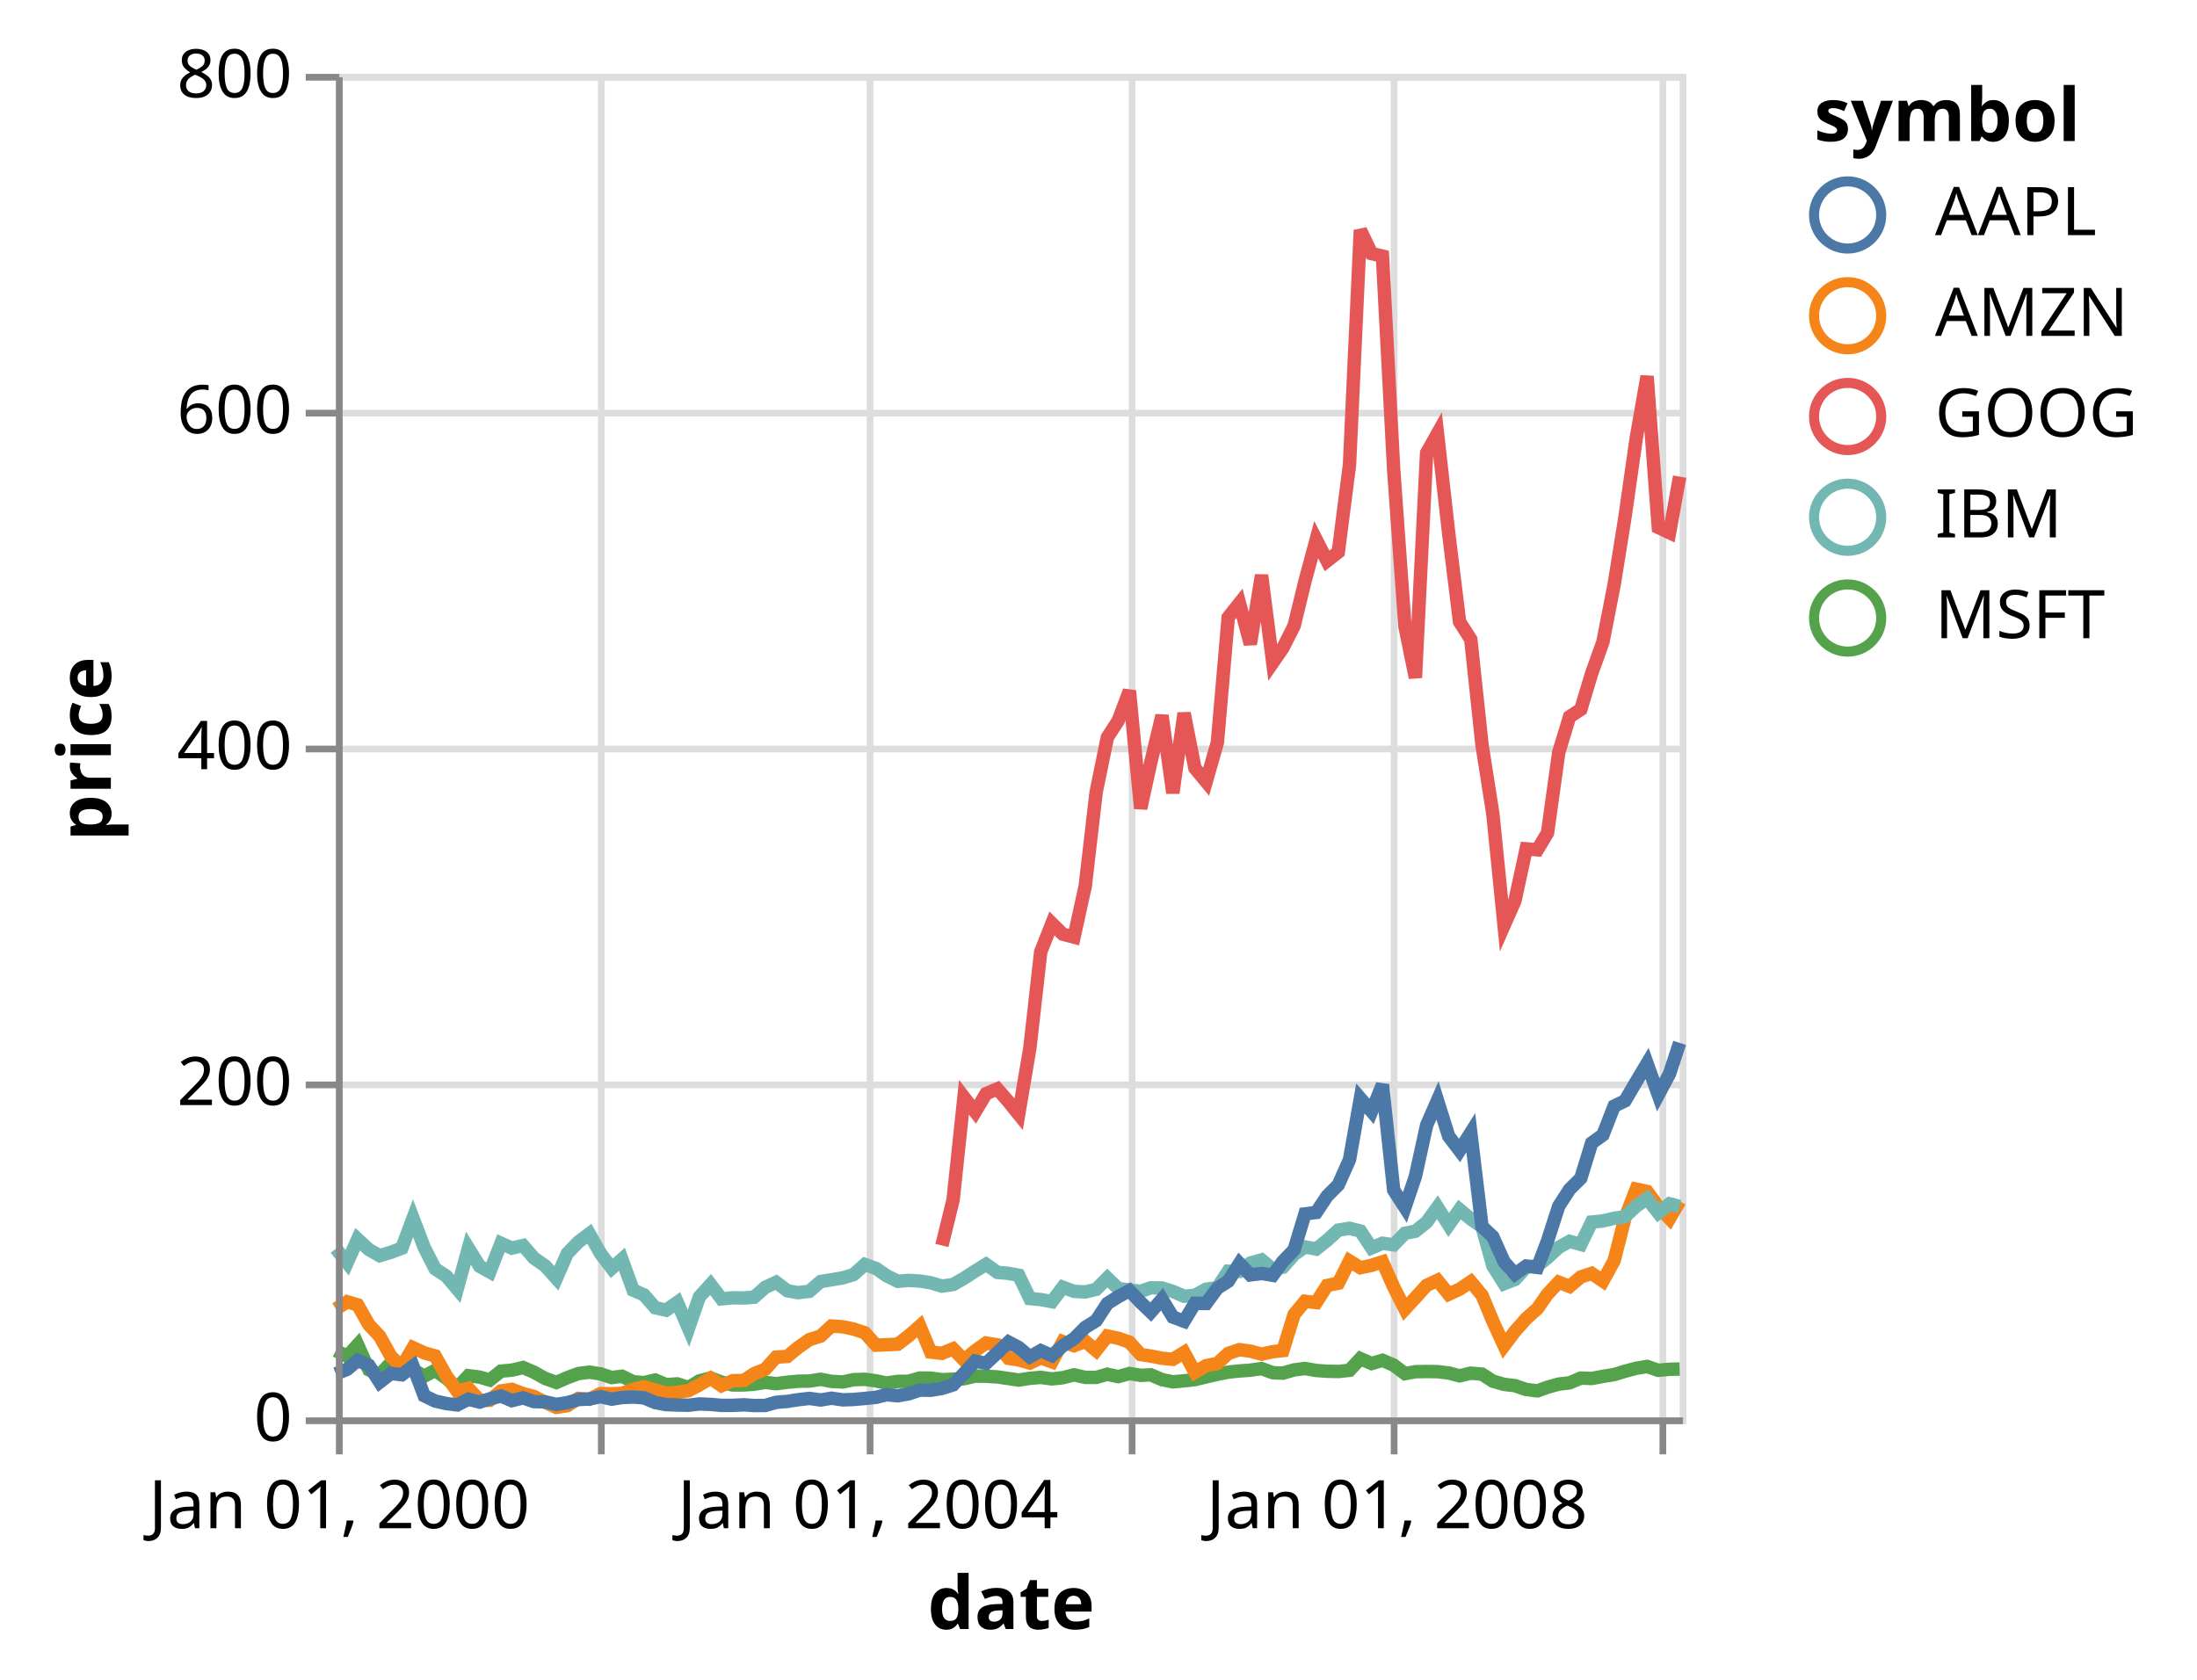
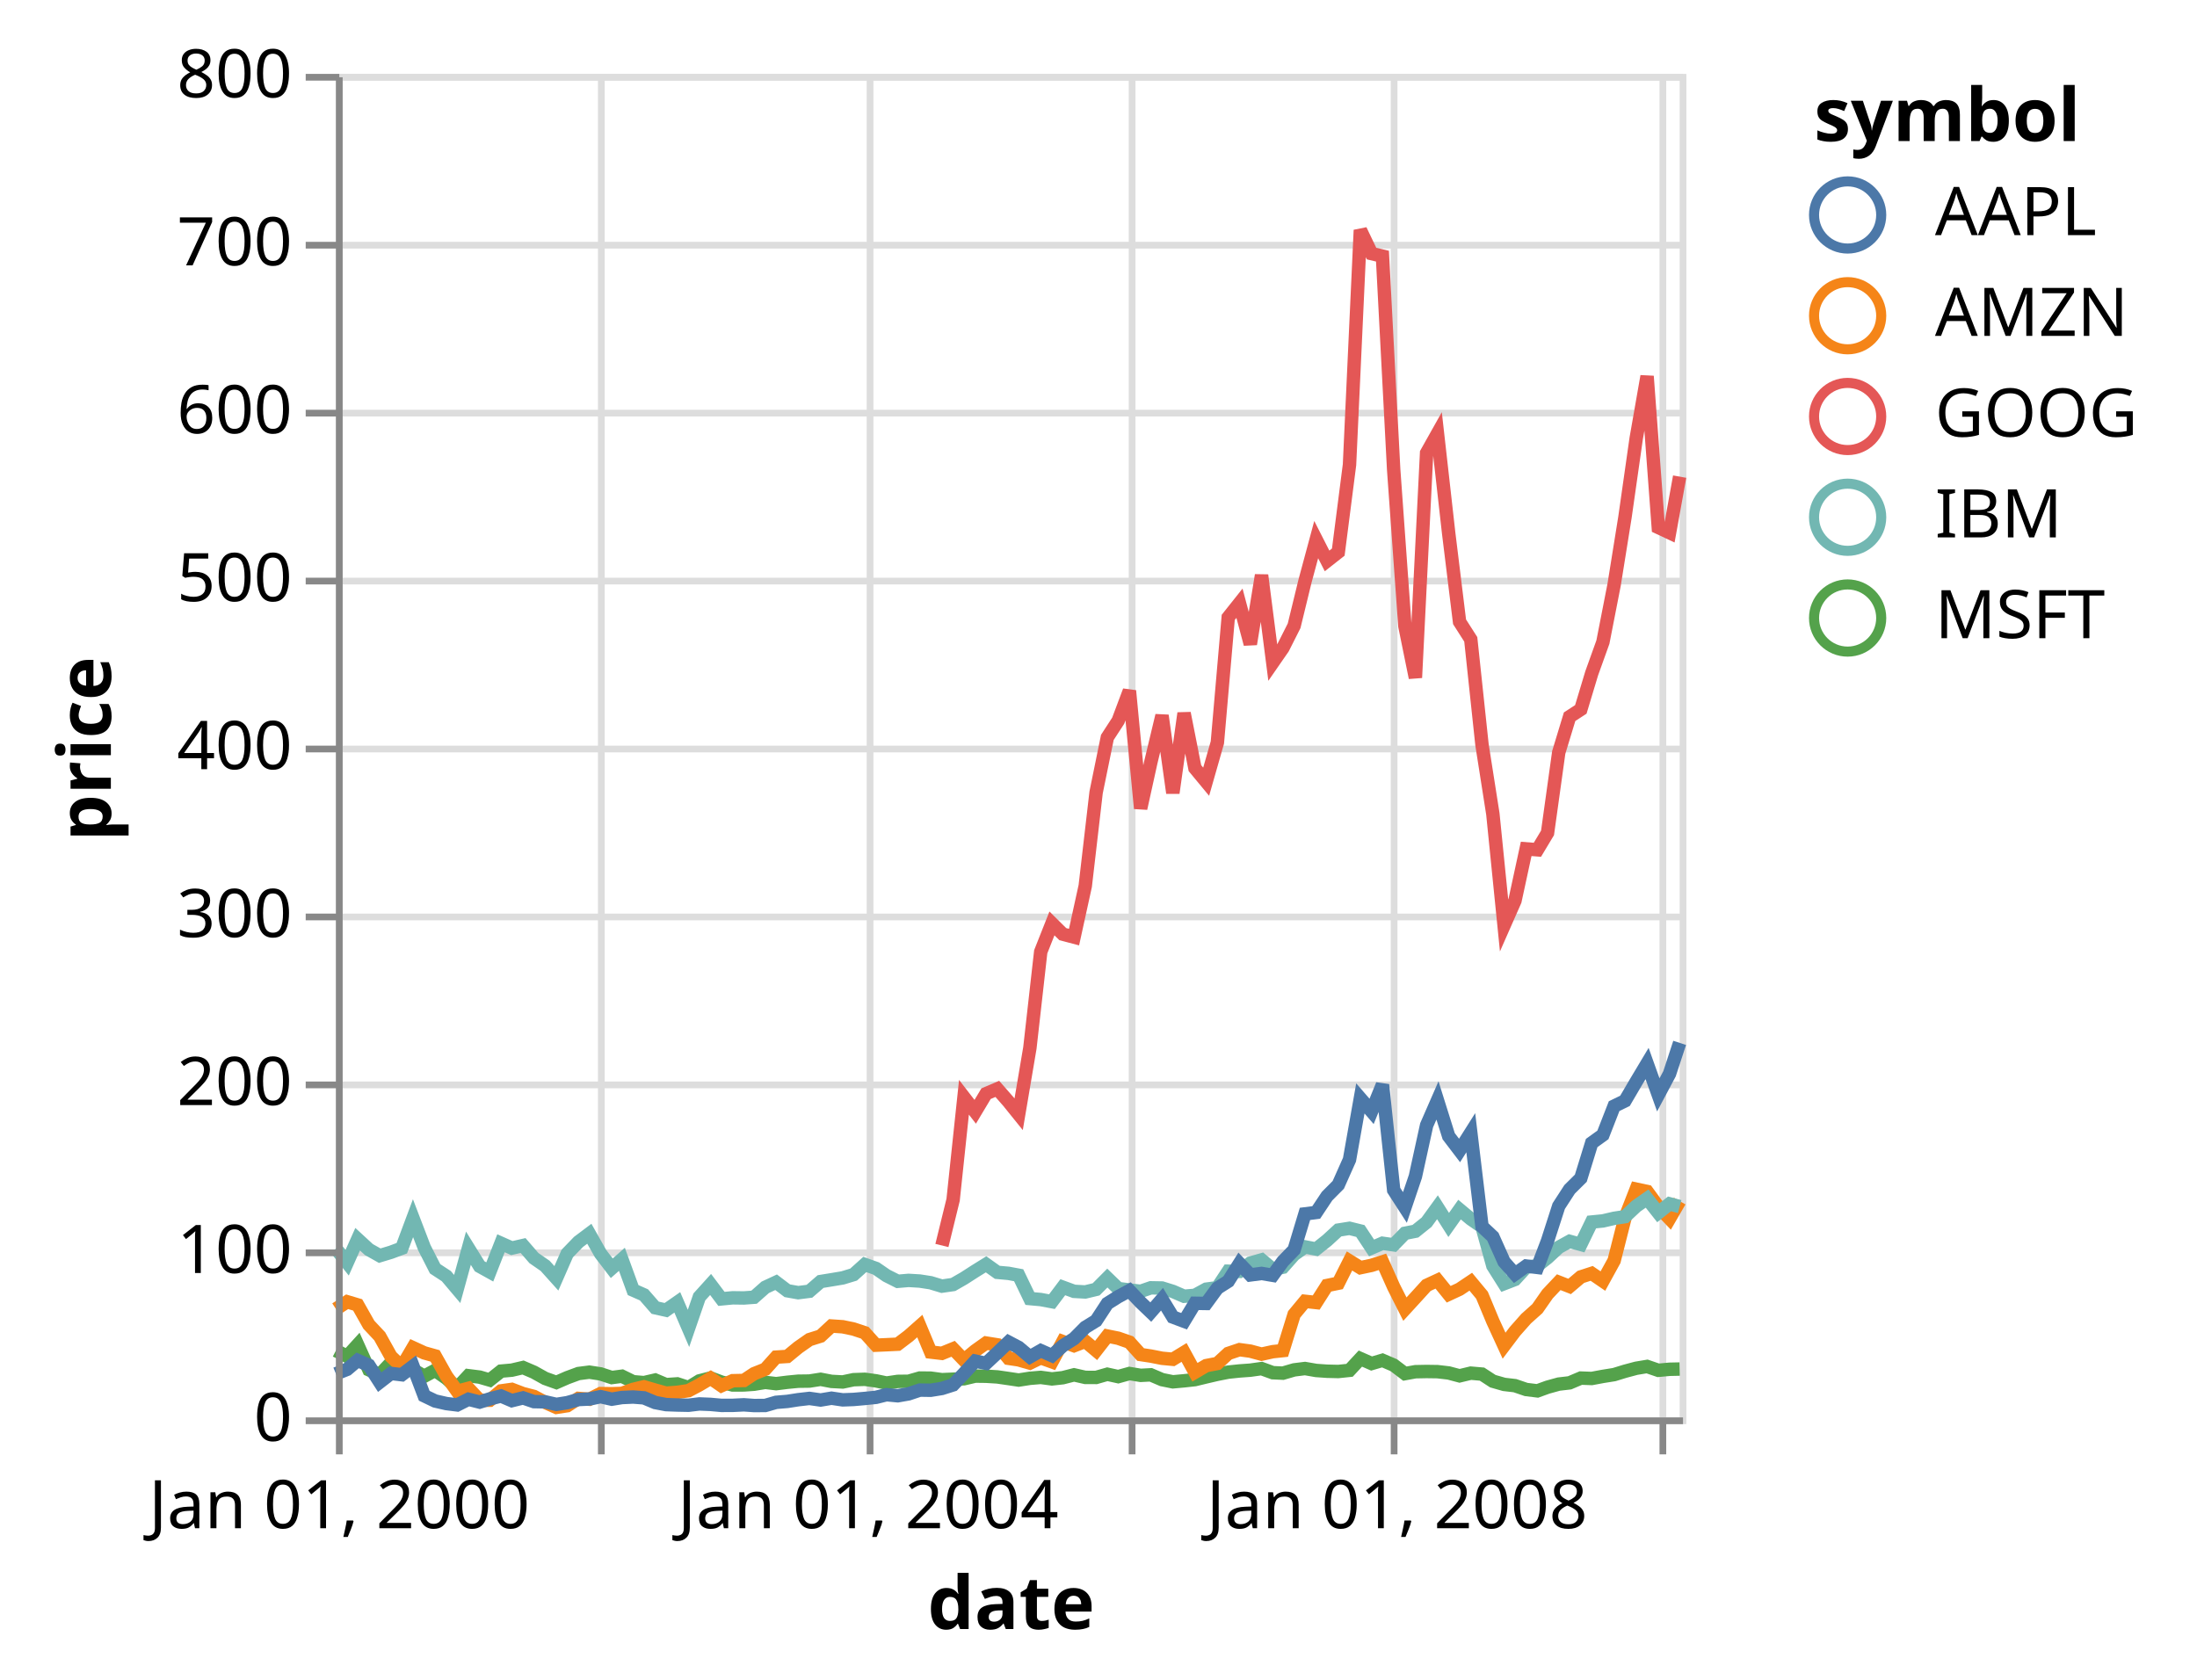
<svg xmlns="http://www.w3.org/2000/svg" class="marks" width="327" height="250" viewBox="0 0 327 250" version="1.1">
  <g transform="translate(50,11)">
    <g class="mark-group role-frame root">
      <g transform="translate(0,0)">
        <path class="background" d="M0.5,0.5h200v200h-200Z" style="fill: transparent; stroke: #ddd;" />
        <g>
          <g class="mark-group role-axis">
            <g transform="translate(0.5,200.5)">
              <path class="background" d="M0,0h0v0h0Z" style="pointer-events: none; fill: none;" />
              <g>
                <g class="mark-rule role-axis-grid" style="pointer-events: none;">
                  <line transform="translate(0,-200)" x2="0" y2="200" style="fill: none; stroke: #ddd; stroke-width: 1; stroke-dasharray: ; opacity: 1;" />
                  <line transform="translate(39,-200)" x2="0" y2="200" style="fill: none; stroke: #ddd; stroke-width: 1; stroke-dasharray: ; opacity: 1;" />
                  <line transform="translate(79,-200)" x2="0" y2="200" style="fill: none; stroke: #ddd; stroke-width: 1; stroke-dasharray: ; opacity: 1;" />
                  <line transform="translate(118,-200)" x2="0" y2="200" style="fill: none; stroke: #ddd; stroke-width: 1; stroke-dasharray: ; opacity: 1;" />
                  <line transform="translate(157,-200)" x2="0" y2="200" style="fill: none; stroke: #ddd; stroke-width: 1; stroke-dasharray: ; opacity: 1;" />
                  <line transform="translate(197,-200)" x2="0" y2="200" style="fill: none; stroke: #ddd; stroke-width: 1; stroke-dasharray: ; opacity: 1;" />
                </g>
              </g>
            </g>
          </g>
          <g class="mark-group role-axis">
            <g transform="translate(0.5,0.5)">
              <path class="background" d="M0,0h0v0h0Z" style="pointer-events: none; fill: none;" />
              <g>
                <g class="mark-rule role-axis-grid" style="pointer-events: none;">
                  <line transform="translate(0,200)" x2="200" y2="0" style="fill: none; stroke: #ddd; stroke-width: 1; stroke-dasharray: ; opacity: 1;" />
+                   <line transform="translate(0,175)" x2="200" y2="0" style="fill: none; stroke: #ddd; stroke-width: 1; stroke-dasharray: ; opacity: 1;" />
                  <line transform="translate(0,150)" x2="200" y2="0" style="fill: none; stroke: #ddd; stroke-width: 1; stroke-dasharray: ; opacity: 1;" />
+                   <line transform="translate(0,125)" x2="200" y2="0" style="fill: none; stroke: #ddd; stroke-width: 1; stroke-dasharray: ; opacity: 1;" />
                  <line transform="translate(0,100)" x2="200" y2="0" style="fill: none; stroke: #ddd; stroke-width: 1; stroke-dasharray: ; opacity: 1;" />
+                   <line transform="translate(0,75)" x2="200" y2="0" style="fill: none; stroke: #ddd; stroke-width: 1; stroke-dasharray: ; opacity: 1;" />
                  <line transform="translate(0,50)" x2="200" y2="0" style="fill: none; stroke: #ddd; stroke-width: 1; stroke-dasharray: ; opacity: 1;" />
+                   <line transform="translate(0,25)" x2="200" y2="0" style="fill: none; stroke: #ddd; stroke-width: 1; stroke-dasharray: ; opacity: 1;" />
                  <line transform="translate(0,0)" x2="200" y2="0" style="fill: none; stroke: #ddd; stroke-width: 1; stroke-dasharray: ; opacity: 1;" />
                </g>
              </g>
            </g>
          </g>
          <g class="mark-group role-scope layer_0_pathgroup">
            <g transform="translate(0,0)">
              <path class="background" d="M0,0h200v200h-200Z" style="fill: none;" />
              <g>
                <g class="mark-line role-mark layer_0_marks">
                  <path d="M200,192.8L198.491,192.833L196.821,192.988L195.151,192.415L193.532,192.683L191.862,193.13L190.246,193.627L188.575,193.893L186.905,194.205L185.289,194.145L183.618,194.852L182.002,195.04L180.334,195.502L178.825,196.048L177.155,195.843L175.485,195.273L173.866,195.085L172.196,194.607L170.58,193.555L168.909,193.41L167.239,193.812L165.623,193.382L163.952,193.188L162.336,193.165L160.668,193.197L159.106,193.482L157.435,192.218L155.765,191.5L154.146,191.977L152.476,191.243L150.86,192.99L149.19,193.165L147.519,193.125L145.903,193.012L144.233,192.722L142.616,192.925L140.948,193.412L139.44,193.343L137.769,192.732L136.099,192.968L134.483,193.085L132.81,193.26L131.194,193.58L129.524,193.968L127.853,194.373L126.237,194.55L124.567,194.702L122.953,194.375L121.282,193.66L119.774,193.74L118.103,193.465L116.433,193.928L114.817,193.572L113.144,194.05L111.528,194.042L109.858,193.662L108.187,194.09L106.571,194.268L104.901,194.045L103.287,194.18L101.616,194.44L100.108,194.213L98.438,193.972L96.767,193.87L95.151,193.85L93.478,194.245L91.862,194.31L90.192,194.382L88.521,194.155L86.905,194.14L85.235,194.618L83.621,194.637L81.95,194.885L80.388,194.558L78.718,194.327L77.047,194.385L75.431,194.725L73.759,194.637L72.142,194.327L70.472,194.588L68.802,194.61L67.185,194.768L65.515,194.977L63.901,194.782L62.231,195.06L60.722,195.165L59.052,195.173L57.381,194.743L55.765,194.135L54.093,194.562L52.476,195.553L50.806,195.007L49.136,195.12L47.519,194.438L45.849,194.822L44.235,194.685L42.565,193.868L41.056,194.067L39.386,193.52L37.716,193.262L36.099,193.47L34.427,194.088L32.81,194.795L31.14,194.197L29.47,193.268L27.853,192.575L26.183,192.965L24.569,193.11L22.899,194.438L21.39,194L19.72,193.79L18.05,195.588L16.433,194.165L14.761,192.995L13.144,193.868L11.474,192.9L9.804,192.9L8.187,191.865L6.517,193.637L4.903,192.907L3.233,189.195L1.67,190.912L0,190.048" style="fill: none; stroke: #54a24b; stroke-width: 2;" />
                </g>
              </g>
            </g>
            <g transform="translate(0,0)">
              <path class="background" d="M0,0h200v200h-200Z" style="fill: none;" />
              <g>
                <g class="mark-line role-mark layer_0_marks">
                  <path d="M200,167.795L198.491,170.4L196.821,168.648L195.151,166.37L193.532,166.023L191.862,170.298L190.246,176.66L188.575,179.702L186.905,178.56L185.289,179.085L183.618,180.502L182.002,179.87L180.334,181.64L178.825,183.803L177.155,185.295L175.485,187.18L173.866,189.325L172.196,185.69L170.58,181.81L168.909,179.798L167.239,180.915L165.623,181.667L163.952,179.595L162.336,180.343L160.668,182.175L159.106,183.882L157.435,180.575L155.765,176.84L154.146,177.36L152.476,177.713L150.86,176.713L149.19,180.023L147.519,180.365L145.903,182.898L144.233,182.715L142.616,184.667L140.948,190.053L139.44,190.215L137.769,190.583L136.099,190.135L134.483,189.915L132.81,190.477L131.194,191.97L129.524,192.292L127.853,193.278L126.237,190.33L124.567,191.347L122.953,191.197L121.282,190.868L119.774,190.64L118.103,188.795L116.433,188.213L114.817,187.885L113.144,190.035L111.528,188.675L109.858,189.325L108.187,188.713L106.571,191.727L104.901,191.123L103.287,191.91L101.616,191.433L100.108,191.205L98.438,189.195L96.767,188.928L95.151,190.08L93.478,191.468L91.862,189.785L90.192,190.465L88.521,190.27L86.905,186.4L85.235,187.875L83.621,189.1L81.95,189.18L80.388,189.248L78.718,187.4L77.047,186.845L75.431,186.507L73.759,186.393L72.142,187.893L70.472,188.42L68.802,189.59L67.185,190.92L65.515,191.028L63.901,192.827L62.231,193.493L60.722,194.498L59.052,194.537L57.381,195.278L55.765,194.162L54.093,195.16L52.476,196.018L50.806,196.265L49.136,196.387L47.519,195.938L45.849,195.442L44.235,195.827L42.565,196.425L41.056,196.475L39.386,196.452L37.716,197.295L36.099,197.17L34.427,198.255L32.81,198.507L31.14,197.765L29.47,196.877L27.853,196.463L26.183,195.827L24.569,196.055L22.899,197.442L21.39,197.452L19.72,195.673L18.05,196.11L16.433,193.827L14.761,190.845L13.144,190.39L11.474,189.625L9.804,192.47L8.187,190.923L6.517,187.923L4.903,186.202L3.233,183.25L1.67,182.782L0,183.86" style="fill: none; stroke: #f58518; stroke-width: 2;" />
                </g>
              </g>
            </g>
            <g transform="translate(0,0)">
              <path class="background" d="M0,0h200v200h-200Z" style="fill: none;" />
              <g>
                <g class="mark-line role-mark layer_0_marks">
                  <path d="M200,168.613L198.491,168.21L196.821,169.537L195.151,167.42L193.532,168.553L191.862,170.115L190.246,170.363L188.575,170.75L186.905,170.915L185.289,174.248L183.618,173.787L182.002,174.678L180.334,176.227L178.825,177.42L177.155,177.635L175.485,179.463L173.866,180.088L172.196,177.44L170.58,171.618L168.909,170.46L167.239,169.065L165.623,171.35L163.952,168.715L162.336,170.942L160.668,172.282L159.106,172.59L157.435,174.312L155.765,174.075L154.146,174.775L152.476,172.25L150.86,171.85L149.19,172.115L147.519,173.65L145.903,174.938L144.233,174.615L142.616,175.755L140.948,177.64L139.44,177.955L137.769,176.553L136.099,177.025L134.483,178.262L132.81,178.235L131.194,180.685L129.524,180.912L127.853,181.825L126.237,181.963L124.567,181.24L122.953,180.738L121.282,180.708L119.774,181.227L118.103,181.028L116.433,180.817L114.817,179.255L113.144,180.938L111.528,181.325L109.858,181.233L108.187,180.618L106.571,182.767L104.901,182.455L103.287,182.308L101.616,178.835L100.108,178.555L98.438,178.403L96.767,177.21L95.151,178.213L93.478,179.29L91.862,180.218L90.192,180.458L88.521,179.952L86.905,179.702L85.235,179.602L83.621,179.74L81.95,178.898L80.388,177.825L78.718,177.235L77.047,178.738L75.431,179.23L73.759,179.51L72.142,179.773L70.472,181.22L68.802,181.43L67.185,181.145L65.515,179.88L63.901,180.632L62.231,182.108L60.722,182.218L59.052,182.195L57.381,182.355L55.765,180.21L54.093,182.06L52.476,186.748L50.806,182.87L49.136,184.035L47.519,183.673L45.849,181.757L44.235,181.045L42.565,176.463L41.056,177.795L39.386,175.615L37.716,172.66L36.099,173.875L34.427,175.605L32.81,179.295L31.14,177.438L29.47,176.282L27.853,174.412L26.183,174.795L24.569,174.075L22.899,178.343L21.39,177.505L19.72,174.81L18.05,180.882L16.433,178.97L14.761,177.875L13.144,174.702L11.474,170.345L9.804,174.815L8.187,175.417L6.517,175.923L4.903,175.012L3.233,173.472L1.67,176.972L0,174.87" style="fill: none; stroke: #72b7b2; stroke-width: 2;" />
                </g>
              </g>
            </g>
            <g transform="translate(0,0)">
              <path class="background" d="M0,0h200v200h-200Z" style="fill: none;" />
              <g>
                <g class="mark-line role-mark layer_0_marks">
                  <path d="M200,59.952L198.491,68.3L196.821,67.515L195.151,45.005L193.532,54.25L191.862,65.97L190.246,76.038L188.575,84.583L186.905,89.237L185.289,94.603L183.618,95.692L182.002,101.007L180.334,112.985L178.825,115.502L177.155,115.368L175.485,123.088L173.866,126.76L172.196,110.16L170.58,99.87L168.909,84.177L167.239,81.562L165.623,68.395L163.952,53.55L162.336,56.428L160.668,89.882L159.106,82.205L157.435,58.925L155.765,27.13L154.146,26.75L152.476,23.25L150.86,58.183L149.19,71.188L147.519,72.5L145.903,69.325L144.233,75.523L142.616,82.155L140.948,85.46L139.44,87.638L137.769,74.625L136.099,84.88L134.483,78.798L132.81,80.903L131.194,99.525L129.524,105.368L127.853,103.35L126.237,95.168L124.567,107.045L122.953,95.515L121.282,102.5L119.774,109.345L118.103,91.835L116.433,96.285L114.817,98.772L113.144,106.965L111.528,120.885L109.858,128.5L108.187,128.06L106.571,126.463L104.901,130.683L103.287,145L101.616,154.873L100.108,153.002L98.438,151.095L96.767,151.803L95.151,154.505L93.478,152.34L91.862,167.6L90.192,174.407" style="fill: none; stroke: #e45756; stroke-width: 2;" />
                </g>
              </g>
            </g>
            <g transform="translate(0,0)">
              <path class="background" d="M0,0h200v200h-200Z" style="fill: none;" />
              <g>
                <g class="mark-line role-mark layer_0_marks">
                  <path d="M200,144.245L198.491,148.845L196.821,151.985L195.151,147.317L193.532,150.023L191.862,152.875L190.246,153.662L188.575,157.947L186.905,159.153L185.289,164.392L183.618,166.048L182.002,168.542L180.334,173.72L178.825,177.673L177.155,177.468L175.485,178.662L173.866,176.833L172.196,173.102L170.58,171.585L168.909,157.618L167.239,160.262L165.623,158.14L163.952,152.812L162.336,156.512L160.668,164.125L159.106,168.745L157.435,166.16L155.765,150.48L154.146,154.445L152.476,152.512L150.86,161.632L149.19,165.38L147.519,167.06L145.903,169.49L144.233,169.702L142.616,175.05L140.948,176.773L139.44,178.847L137.769,178.567L136.099,178.79L134.483,177.085L132.81,179.73L131.194,180.755L129.524,183.037L127.853,183.01L126.237,185.683L124.567,185.058L122.953,182.403L121.282,184.32L119.774,182.877L118.103,181.123L116.433,182.028L114.817,183.045L113.144,185.602L111.528,186.597L109.858,188.278L108.187,189.338L106.571,190.798L104.901,190.06L103.287,190.985L101.616,189.583L100.108,188.785L98.438,190.387L96.767,191.95L95.151,191.618L93.478,193.45L91.862,195.155L90.192,195.688L88.521,195.958L86.905,195.933L85.235,196.493L83.621,196.778L81.95,196.62L80.388,197.01L78.718,197.18L77.047,197.327L75.431,197.387L73.759,197.14L72.142,197.41L70.472,197.173L68.802,197.365L67.185,197.618L65.515,197.755L63.901,198.222L62.231,198.232L60.722,198.123L59.052,198.205L57.381,198.21L55.765,198.062L54.093,197.993L52.476,198.188L50.806,198.155L49.136,198.093L47.519,197.785L45.849,197.088L44.235,196.965L42.565,197.04L41.056,197.287L39.386,196.91L37.716,197.262L36.099,197.338L34.427,197.805L32.81,198.06L31.14,197.683L29.47,197.65L27.853,197.095L26.183,197.505L24.569,196.815L22.899,197.243L21.39,197.72L19.72,197.298L18.05,198.14L16.433,197.938L14.761,197.555L13.144,196.78L11.474,192.382L9.804,193.648L8.187,193.452L6.517,194.75L4.903,192.248L3.233,191.512L1.67,192.835L0,193.515" style="fill: none; stroke: #4c78a8; stroke-width: 2;" />
                </g>
              </g>
            </g>
          </g>
          <g class="mark-group role-legend">
            <g transform="translate(220,0)">
              <path class="background" d="M0,0h52v87h-52Z" style="pointer-events: none; fill: none;" />
              <g>
                <g class="mark-group role-legend-entry">
                  <g transform="translate(0,16)">
                    <path class="background" d="M0,0h0v0h0Z" style="pointer-events: none; fill: none;" />
                    <g>
                      <g class="mark-symbol role-legend-symbol" style="pointer-events: none;">
                        <path transform="translate(5,5)" d="M5,0A5,5,0,1,1,-5,0A5,5,0,1,1,5,0" style="fill: transparent; stroke: #4c78a8; stroke-width: 1.5; opacity: 1;" />
                        <path transform="translate(5,20)" d="M5,0A5,5,0,1,1,-5,0A5,5,0,1,1,5,0" style="fill: transparent; stroke: #f58518; stroke-width: 1.5; opacity: 1;" />
                        <path transform="translate(5,35)" d="M5,0A5,5,0,1,1,-5,0A5,5,0,1,1,5,0" style="fill: transparent; stroke: #e45756; stroke-width: 1.5; opacity: 1;" />
                        <path transform="translate(5,50)" d="M5,0A5,5,0,1,1,-5,0A5,5,0,1,1,5,0" style="fill: transparent; stroke: #72b7b2; stroke-width: 1.5; opacity: 1;" />
                        <path transform="translate(5,65)" d="M5,0A5,5,0,1,1,-5,0A5,5,0,1,1,5,0" style="fill: transparent; stroke: #54a24b; stroke-width: 1.5; opacity: 1;" />
                      </g>
                      <g class="mark-text role-legend-label" style="pointer-events: none;">
                        <text text-anchor="start" transform="translate(18,8)" style="font: 10px sans-serif; fill: #000; opacity: 1;">AAPL</text>
                        <text text-anchor="start" transform="translate(18,23)" style="font: 10px sans-serif; fill: #000; opacity: 1;">AMZN</text>
                        <text text-anchor="start" transform="translate(18,38)" style="font: 10px sans-serif; fill: #000; opacity: 1;">GOOG</text>
                        <text text-anchor="start" transform="translate(18,53)" style="font: 10px sans-serif; fill: #000; opacity: 1;">IBM</text>
                        <text text-anchor="start" transform="translate(18,68)" style="font: 10px sans-serif; fill: #000; opacity: 1;">MSFT</text>
                      </g>
                    </g>
                  </g>
                </g>
                <g class="mark-text role-legend-title" style="pointer-events: none;">
                  <text text-anchor="start" transform="translate(0,10)" style="font: bold 11px sans-serif; fill: #000; opacity: 1;">symbol</text>
                </g>
              </g>
            </g>
          </g>
          <g class="mark-group role-axis">
            <g transform="translate(0.5,200.5)">
              <path class="background" d="M0,0h0v0h0Z" style="pointer-events: none; fill: none;" />
              <g>
                <g class="mark-rule role-axis-tick" style="pointer-events: none;">
                  <line transform="translate(0,0)" x2="0" y2="5" style="fill: none; stroke: #888; stroke-width: 1; opacity: 1;" />
                  <line transform="translate(39,0)" x2="0" y2="5" style="fill: none; stroke: #888; stroke-width: 1; opacity: 1;" />
                  <line transform="translate(79,0)" x2="0" y2="5" style="fill: none; stroke: #888; stroke-width: 1; opacity: 1;" />
                  <line transform="translate(118,0)" x2="0" y2="5" style="fill: none; stroke: #888; stroke-width: 1; opacity: 1;" />
                  <line transform="translate(157,0)" x2="0" y2="5" style="fill: none; stroke: #888; stroke-width: 1; opacity: 1;" />
                  <line transform="translate(197,0)" x2="0" y2="5" style="fill: none; stroke: #888; stroke-width: 1; opacity: 1;" />
                </g>
                <g class="mark-text role-axis-label" style="pointer-events: none;">
                  <text text-anchor="middle" transform="translate(0,16)" style="font: 10px sans-serif; fill: #000; opacity: 1;">Jan 01, 2000</text>
                  <text text-anchor="middle" transform="translate(39.38578,16)" style="font: 10px sans-serif; fill: #000; opacity: 0;">Jan 01, 2002</text>
                  <text text-anchor="middle" transform="translate(78.71767,16)" style="font: 10px sans-serif; fill: #000; opacity: 1;">Jan 01, 2004</text>
                  <text text-anchor="middle" transform="translate(118.1034,16)" style="font: 10px sans-serif; fill: #000; opacity: 0;">Jan 01, 2006</text>
                  <text text-anchor="middle" transform="translate(157.4353,16)" style="font: 10px sans-serif; fill: #000; opacity: 1;">Jan 01, 2008</text>
                  <text text-anchor="middle" transform="translate(196.8211,16)" style="font: 10px sans-serif; fill: #000; opacity: 0;">Jan 01, 2010</text>
                </g>
                <g class="mark-rule role-axis-domain" style="pointer-events: none;">
                  <line transform="translate(0,0)" x2="200" y2="0" style="fill: none; stroke: #888; stroke-width: 1; opacity: 1;" />
                </g>
                <g class="mark-text role-axis-title" style="pointer-events: none;">
                  <text text-anchor="middle" transform="translate(100,31)" style="font: bold 11px sans-serif; fill: #000; opacity: 1;">date</text>
                </g>
              </g>
            </g>
          </g>
          <g class="mark-group role-axis">
            <g transform="translate(0.5,0.5)">
              <path class="background" d="M0,0h0v0h0Z" style="pointer-events: none; fill: none;" />
              <g>
                <g class="mark-rule role-axis-tick" style="pointer-events: none;">
                  <line transform="translate(0,200)" x2="-5" y2="0" style="fill: none; stroke: #888; stroke-width: 1; opacity: 1;" />
+                   <line transform="translate(0,175)" x2="-5" y2="0" style="fill: none; stroke: #888; stroke-width: 1; opacity: 1;" />
                  <line transform="translate(0,150)" x2="-5" y2="0" style="fill: none; stroke: #888; stroke-width: 1; opacity: 1;" />
+                   <line transform="translate(0,125)" x2="-5" y2="0" style="fill: none; stroke: #888; stroke-width: 1; opacity: 1;" />
                  <line transform="translate(0,100)" x2="-5" y2="0" style="fill: none; stroke: #888; stroke-width: 1; opacity: 1;" />
+                   <line transform="translate(0,75)" x2="-5" y2="0" style="fill: none; stroke: #888; stroke-width: 1; opacity: 1;" />
                  <line transform="translate(0,50)" x2="-5" y2="0" style="fill: none; stroke: #888; stroke-width: 1; opacity: 1;" />
+                   <line transform="translate(0,25)" x2="-5" y2="0" style="fill: none; stroke: #888; stroke-width: 1; opacity: 1;" />
                  <line transform="translate(0,0)" x2="-5" y2="0" style="fill: none; stroke: #888; stroke-width: 1; opacity: 1;" />
                </g>
                <g class="mark-text role-axis-label" style="pointer-events: none;">
                  <text text-anchor="end" transform="translate(-7,203)" style="font: 10px sans-serif; fill: #000; opacity: 1;">0</text>
+                   <text text-anchor="end" transform="translate(-7,178)" style="font: 10px sans-serif; fill: #000; opacity: 1;">100</text>
                  <text text-anchor="end" transform="translate(-7,153)" style="font: 10px sans-serif; fill: #000; opacity: 1;">200</text>
+                   <text text-anchor="end" transform="translate(-7,128)" style="font: 10px sans-serif; fill: #000; opacity: 1;">300</text>
                  <text text-anchor="end" transform="translate(-7,103)" style="font: 10px sans-serif; fill: #000; opacity: 1;">400</text>
+                   <text text-anchor="end" transform="translate(-7,78)" style="font: 10px sans-serif; fill: #000; opacity: 1;">500</text>
                  <text text-anchor="end" transform="translate(-7,53)" style="font: 10px sans-serif; fill: #000; opacity: 1;">600</text>
+                   <text text-anchor="end" transform="translate(-7,28)" style="font: 10px sans-serif; fill: #000; opacity: 1;">700</text>
                  <text text-anchor="end" transform="translate(-7,3)" style="font: 10px sans-serif; fill: #000; opacity: 1;">800</text>
                </g>
                <g class="mark-rule role-axis-domain" style="pointer-events: none;">
                  <line transform="translate(0,200)" x2="0" y2="-200" style="fill: none; stroke: #888; stroke-width: 1; opacity: 1;" />
                </g>
                <g class="mark-text role-axis-title" style="pointer-events: none;">
                  <text text-anchor="middle" transform="translate(-32,100) rotate(-90) translate(0,-2)" style="font: bold 11px sans-serif; fill: #000; opacity: 1;">price</text>
                </g>
              </g>
            </g>
          </g>
        </g>
      </g>
    </g>
  </g>
</svg>
